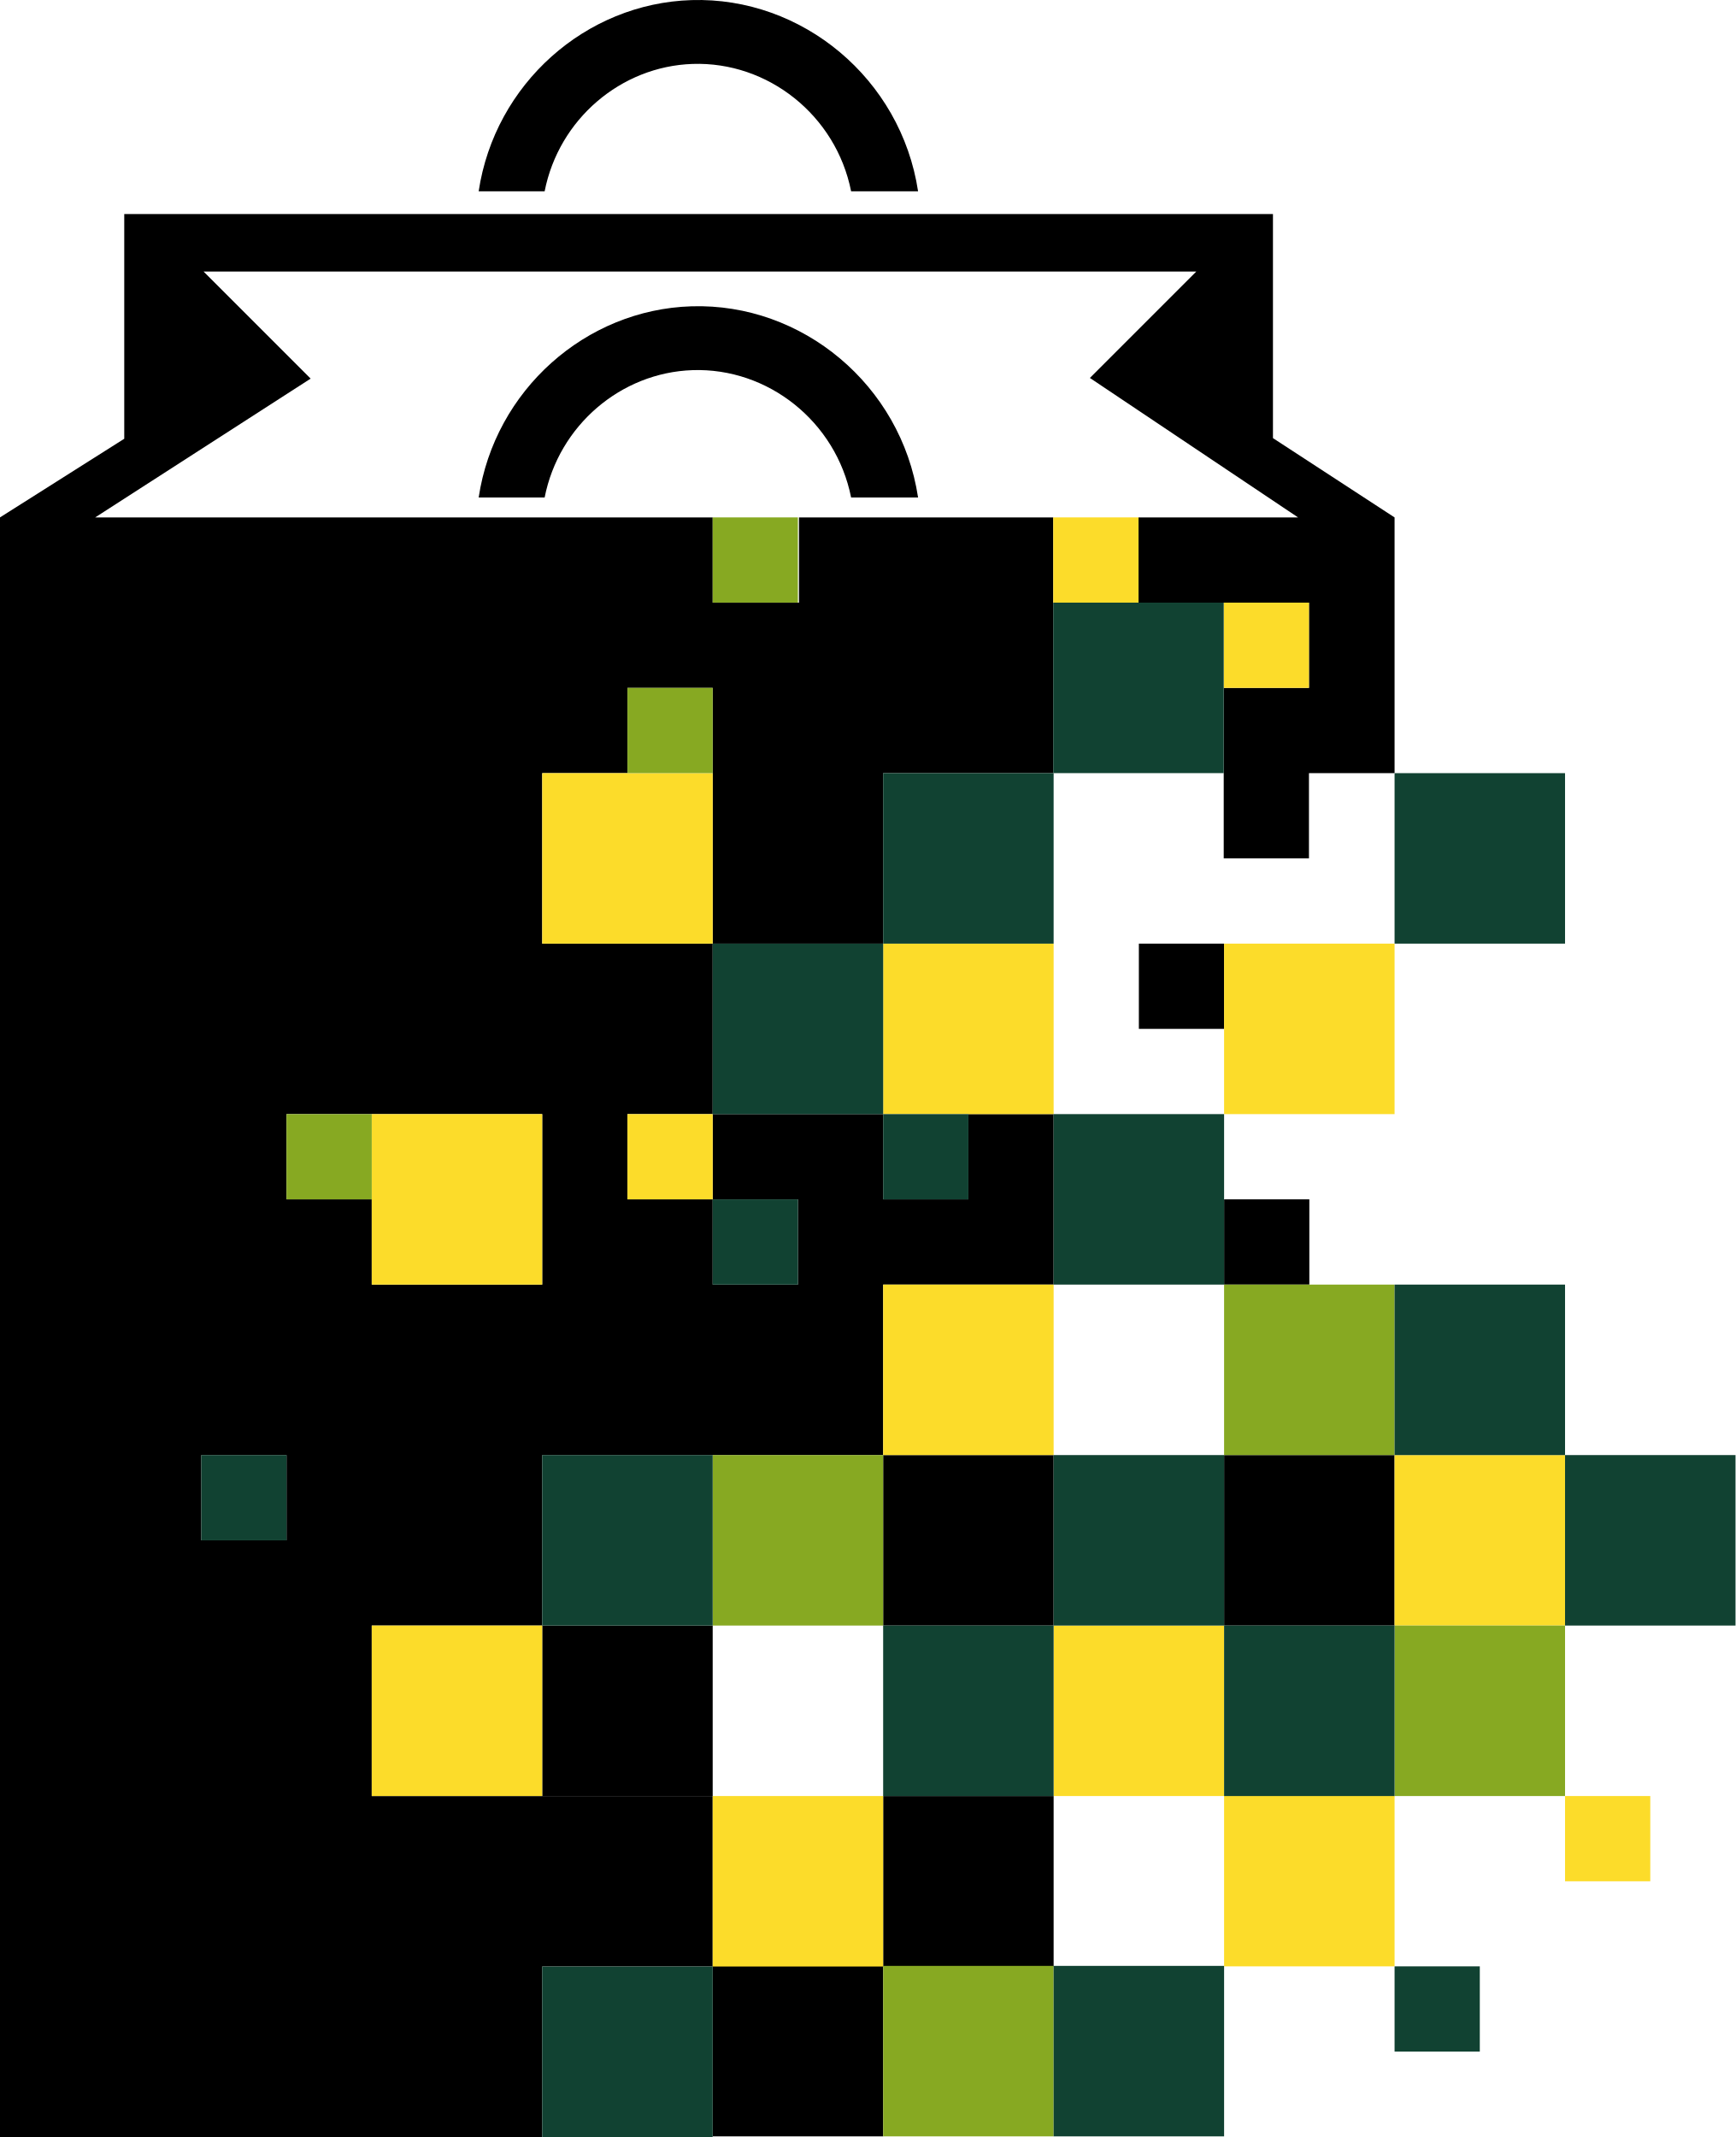
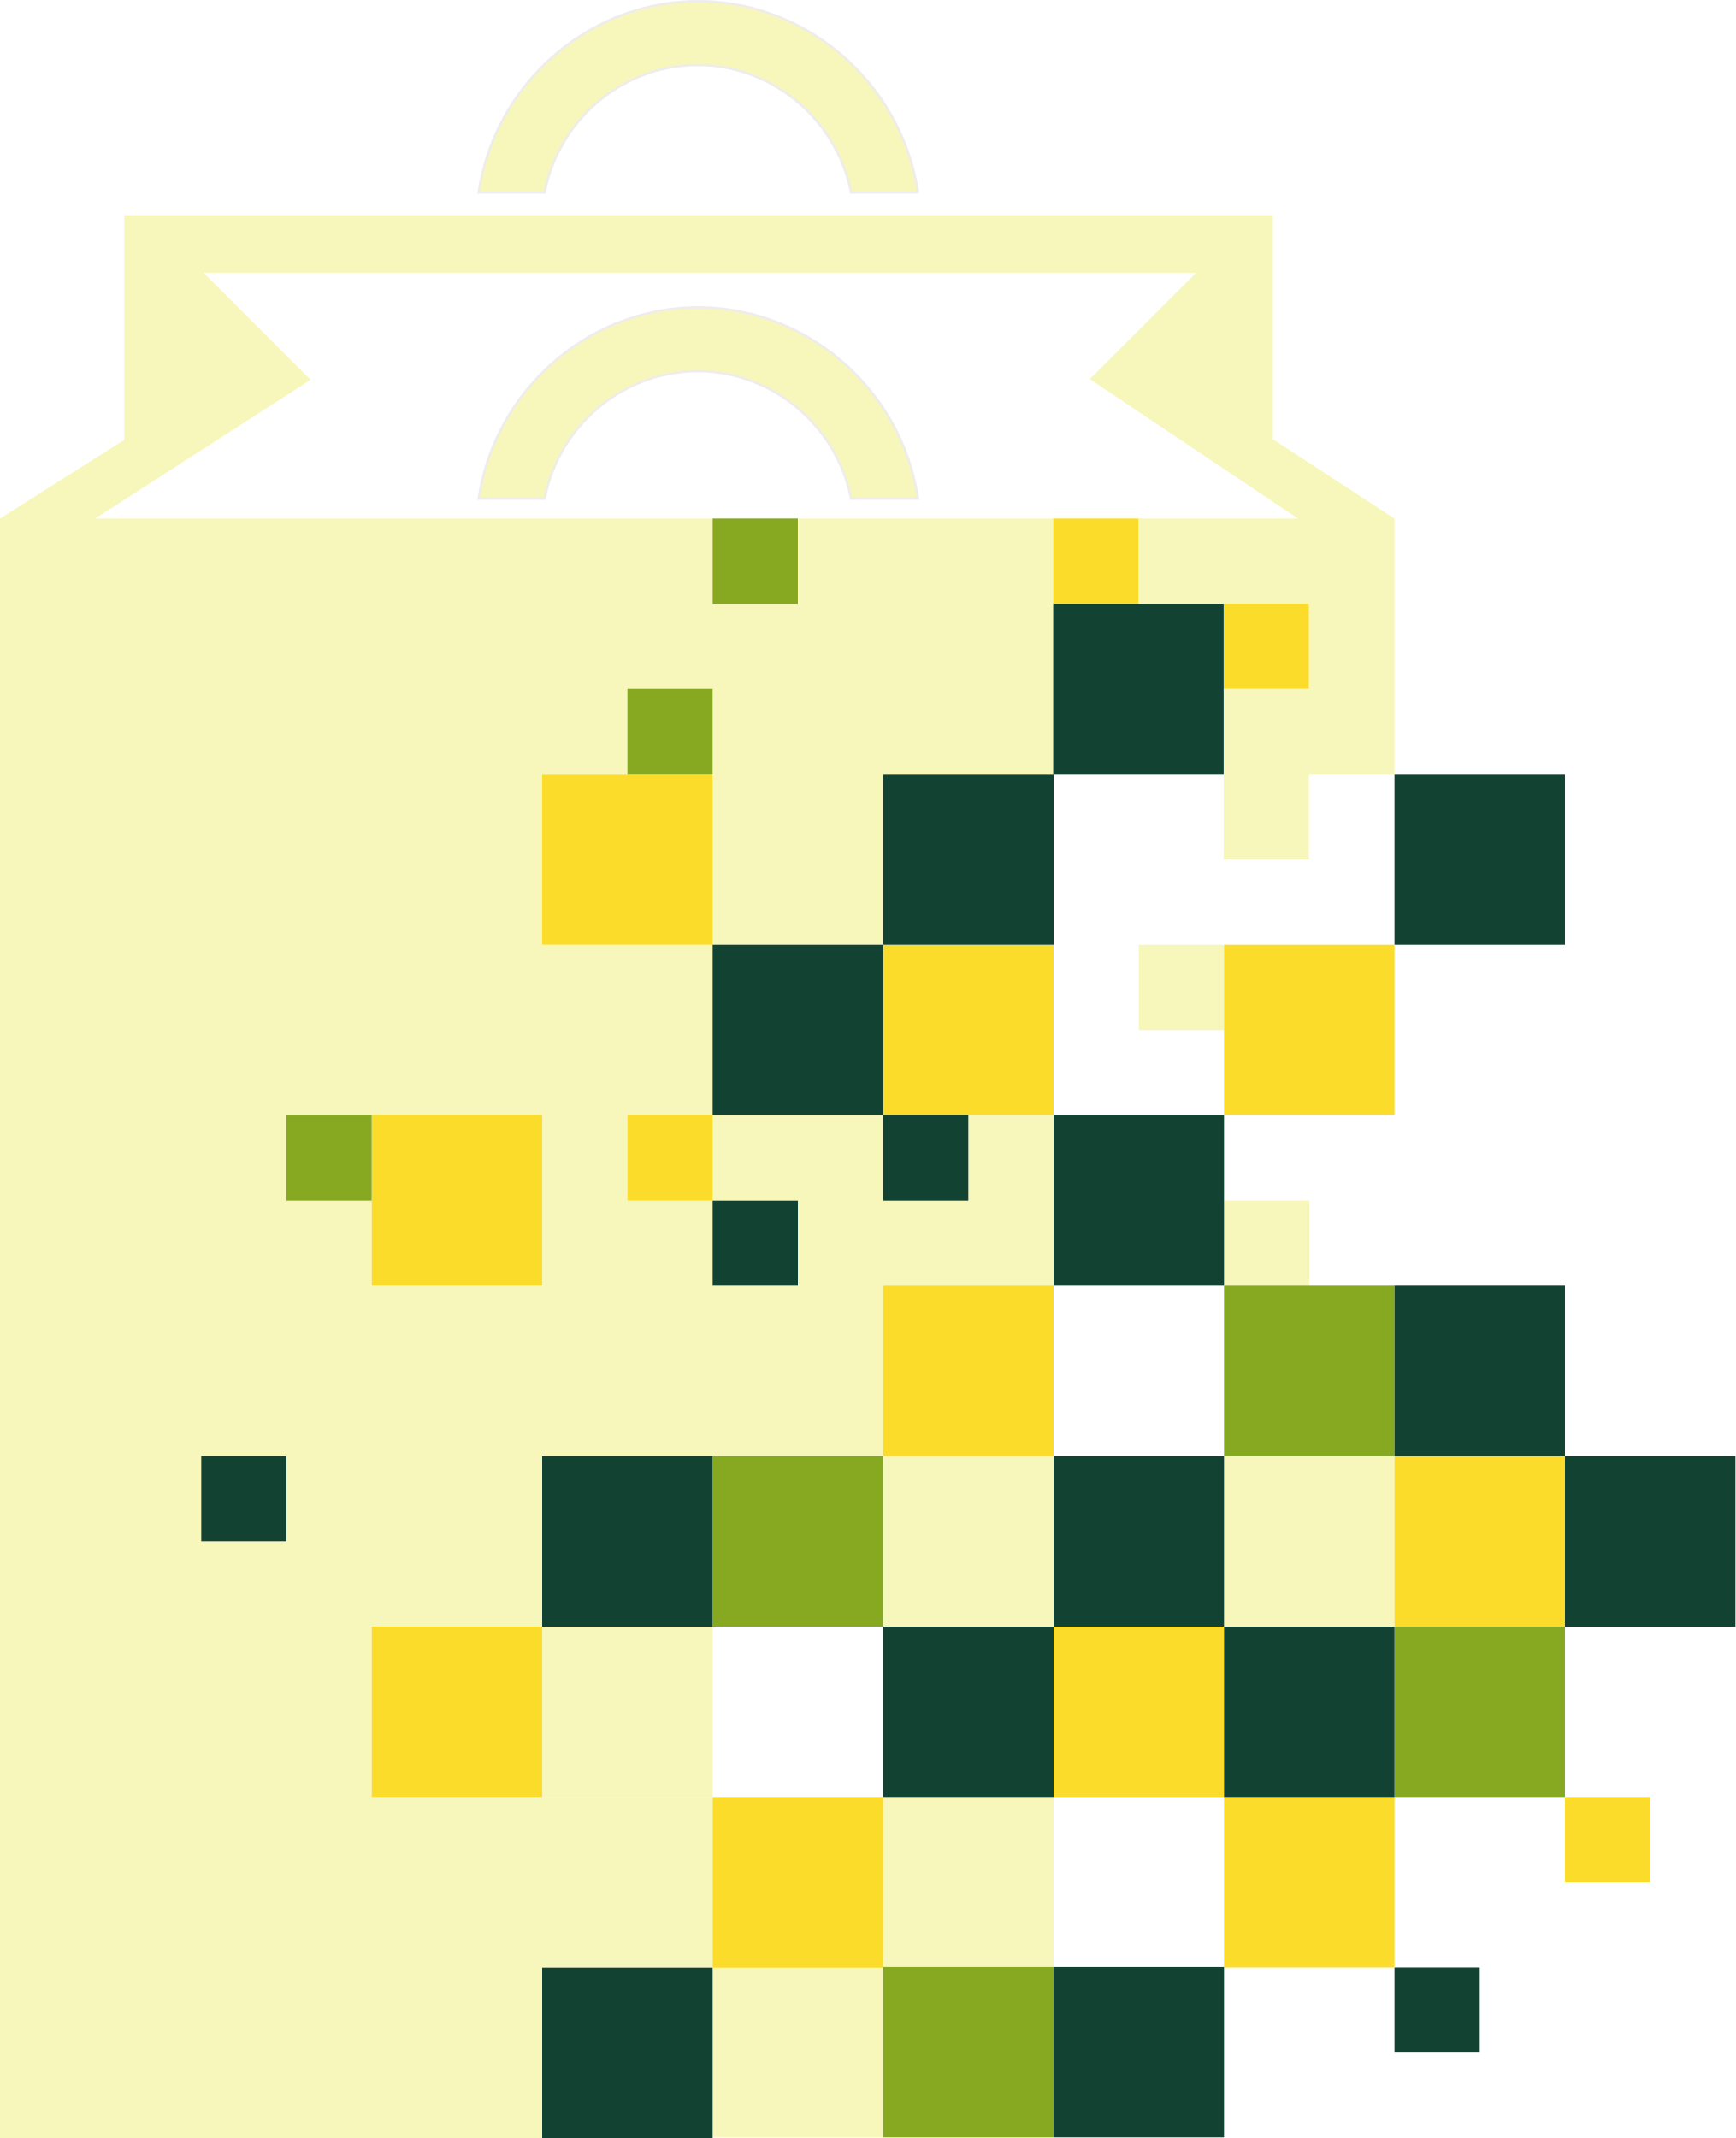
- <svg xmlns="http://www.w3.org/2000/svg" id="Layer_2" data-name="Layer 2" viewBox="0 0 737.08 907.54">
+ <svg xmlns="http://www.w3.org/2000/svg" id="Layer_2" data-name="Layer 2" viewBox="0 0 737.08 908.04">
  <defs>
    <style>
      .cls-1, .cls-2, .cls-3, .cls-4 {
        stroke-width: 0px;
+       }
+ 
+       .cls-1, .cls-5 {
+         fill: #f7f6bb;
      }

      .cls-2 {
        fill: #114232;
      }

      .cls-3 {
        fill: #87a922;
      }

+       .cls-5 {
+         stroke: #efecec;
+         stroke-miterlimit: 10;
+       }
+ 
      .cls-4 {
        fill: #fcdc2a;
      }
    </style>
  </defs>
-   <g id="Logo_Dark" data-name="Logo Dark">
+   <g id="Logo_Green" data-name="Logo Green">
    <g id="Box_BG" data-name="Box BG">
      <g id="Handles">
-         <path class="cls-1" d="M389.91,211.28c-7.23-47.76-49.15-82.65-96.23-81.2-44.99,1.38-83.53,35.61-90.39,81.2h28.02c6.04-30.61,32.37-53.06,62.82-54.09,32.05-1.08,60.93,21.82,67.34,54.09h28.44Z" />
-         <path class="cls-1" d="M389.91,81.25C382.68,33.49,340.75-1.4,293.68.04c-44.99,1.38-83.53,35.61-90.39,81.2h28.02c6.04-30.61,32.37-53.06,62.82-54.09,32.05-1.08,60.93,21.82,67.34,54.09h28.44Z" />
+         <path class="cls-5" d="M389.91,211.78c-7.23-47.76-49.15-82.65-96.23-81.2-44.99,1.38-83.53,35.61-90.39,81.2h28.02c6.04-30.61,32.37-53.06,62.82-54.09,32.05-1.08,60.93,21.82,67.34,54.09h28.44Z" />
+         <path class="cls-5" d="M389.91,81.75C382.68,33.99,340.75-.9,293.68.54c-44.99,1.38-83.53,35.61-90.39,81.2h28.02c6.04-30.61,32.37-53.06,62.82-54.09,32.05-1.08,60.93,21.82,67.34,54.09h28.44Z" />
      </g>
      <g>
-         <rect class="cls-1" x="483.68" y="400.74" width="36.2" height="36.2" />
-         <rect class="cls-1" x="519.88" y="509.34" width="36.2" height="36.2" />
-         <rect class="cls-1" x="375.08" y="617.94" width="72.4" height="72.4" />
-         <rect class="cls-1" x="375.08" y="762.74" width="72.4" height="72.4" />
-         <rect class="cls-1" x="519.88" y="617.94" width="72.4" height="72.4" />
-         <rect class="cls-1" x="302.68" y="834.87" width="72.4" height="72.4" />
-         <rect class="cls-1" x="230.28" y="690.34" width="72.4" height="72.4" />
-         <path class="cls-1" d="M540.63,186.05v-95.16H52.77v95.44L0,219.73v687.81h230.28v-72.4h72.4v-72.4h-144.8v-72.4h72.4v-72.4h144.8v-72.4h72.4v-72.4h-36.2v36.2h-36.2v-36.2h-72.4v36.2h36.2v36.2h-36.2v-36.2h-36.2v-36.2h36.2v-72.4h-72.4v-72.4h36.2v-36.2h36.2v108.6h72.4v-72.4h72.24v-108.6h-107.99v36.2h-36.65v-36.2H40.42l91.51-58.95-45.47-45.47h421.61l-45.19,45.19,88.42,59.23h-67.78v36.2h72.4v36.2h-36.2v72.4h36.2v-36.2h36.36v-108.6l-51.65-33.68ZM121.68,473.14h108.6v72.4h-72.4v-36.2h-36.2v-36.2ZM121.68,617.94v36.2h-36.2v-36.2h36.2Z" />
+         <rect class="cls-1" x="483.68" y="401.24" width="36.2" height="36.2" />
+         <rect class="cls-1" x="519.88" y="509.84" width="36.2" height="36.2" />
+         <rect class="cls-1" x="375.08" y="618.44" width="72.4" height="72.4" />
+         <rect class="cls-1" x="375.08" y="763.24" width="72.4" height="72.4" />
+         <rect class="cls-1" x="519.88" y="618.44" width="72.4" height="72.4" />
+         <rect class="cls-1" x="302.68" y="835.37" width="72.4" height="72.4" />
+         <rect class="cls-1" x="230.28" y="690.84" width="72.4" height="72.4" />
+         <path class="cls-1" d="M540.63,186.55v-95.16H52.77v95.44L0,220.23v687.81h230.28v-72.4h72.4v-72.4h-144.8v-72.4h72.4v-72.4h144.8v-72.4h72.4v-72.4h-36.2v36.2h-36.2v-36.2h-72.4v36.2h36.2v36.2h-36.2v-36.2h-36.2v-36.2h36.2v-72.4h-72.4v-72.4h36.2v-36.2h36.2v108.6h72.4v-72.4h72.24v-108.6h-107.99v36.2h-36.65v-36.2H40.42l91.51-58.95-45.47-45.47h421.61l-45.19,45.19,88.42,59.23h-67.78v36.2h72.4v36.2h-36.2v72.4h36.2v-36.2h36.36v-108.6l-51.65-33.68ZM121.68,473.64h108.6v72.4h-72.4v-36.2h-36.2v-36.2ZM121.68,618.44v36.2h-36.2v-36.2h36.2Z" />
      </g>
    </g>
    <g id="Light_Boxes" data-name="Light Boxes">
-       <rect class="cls-4" x="447.32" y="219.73" width="36.2" height="36.2" />
-       <rect class="cls-4" x="519.72" y="255.93" width="36.2" height="36.2" />
-       <rect class="cls-4" x="230.28" y="328.34" width="72.4" height="72.4" />
-       <rect class="cls-4" x="375.08" y="400.74" width="72.4" height="72.4" />
-       <rect class="cls-4" x="519.88" y="400.74" width="72.4" height="72.4" />
-       <rect class="cls-4" x="266.48" y="473.14" width="36.2" height="36.2" />
-       <rect class="cls-4" x="157.88" y="473.14" width="72.4" height="72.4" />
-       <rect class="cls-4" x="375.08" y="545.54" width="72.4" height="72.4" />
-       <rect class="cls-4" x="592.28" y="617.94" width="72.4" height="72.4" />
-       <rect class="cls-4" x="447.48" y="690.34" width="72.4" height="72.4" />
-       <rect class="cls-4" x="519.88" y="762.67" width="72.4" height="72.4" />
-       <rect class="cls-4" x="664.68" y="762.74" width="36.2" height="36.2" />
-       <rect class="cls-4" x="302.68" y="762.74" width="72.4" height="72.4" />
-       <rect class="cls-4" x="157.88" y="690.34" width="72.4" height="72.4" />
+       <rect class="cls-4" x="447.32" y="220.23" width="36.2" height="36.2" />
+       <rect class="cls-4" x="519.72" y="256.43" width="36.2" height="36.2" />
+       <rect class="cls-4" x="230.28" y="328.84" width="72.4" height="72.4" />
+       <rect class="cls-4" x="375.08" y="401.24" width="72.4" height="72.4" />
+       <rect class="cls-4" x="519.88" y="401.24" width="72.4" height="72.4" />
+       <rect class="cls-4" x="266.48" y="473.64" width="36.2" height="36.2" />
+       <rect class="cls-4" x="157.88" y="473.64" width="72.4" height="72.4" />
+       <rect class="cls-4" x="375.08" y="546.04" width="72.4" height="72.4" />
+       <rect class="cls-4" x="592.28" y="618.44" width="72.4" height="72.4" />
+       <rect class="cls-4" x="447.48" y="690.84" width="72.4" height="72.4" />
+       <rect class="cls-4" x="519.88" y="763.17" width="72.4" height="72.4" />
+       <rect class="cls-4" x="664.68" y="763.24" width="36.2" height="36.2" />
+       <rect class="cls-4" x="302.68" y="763.24" width="72.4" height="72.4" />
+       <rect class="cls-4" x="157.88" y="690.84" width="72.4" height="72.4" />
    </g>
    <g id="Mid_Boxes" data-name="Mid Boxes">
-       <rect class="cls-3" x="302.68" y="219.73" width="36.2" height="36.2" />
-       <rect class="cls-3" x="121.68" y="473.14" width="36.2" height="36.2" />
-       <rect class="cls-3" x="519.88" y="545.54" width="72.4" height="72.4" />
-       <rect class="cls-3" x="302.68" y="617.94" width="72.4" height="72.4" />
-       <rect class="cls-3" x="375.08" y="834.87" width="72.4" height="72.4" />
-       <rect class="cls-3" x="592.28" y="690.34" width="72.4" height="72.4" />
-       <rect class="cls-3" x="266.48" y="292.13" width="36.2" height="36.2" />
+       <rect class="cls-3" x="302.68" y="220.23" width="36.2" height="36.2" />
+       <rect class="cls-3" x="121.68" y="473.64" width="36.2" height="36.2" />
+       <rect class="cls-3" x="519.88" y="546.04" width="72.4" height="72.4" />
+       <rect class="cls-3" x="302.68" y="618.44" width="72.4" height="72.4" />
+       <rect class="cls-3" x="375.08" y="835.37" width="72.4" height="72.4" />
+       <rect class="cls-3" x="592.28" y="690.84" width="72.4" height="72.4" />
+       <rect class="cls-3" x="266.48" y="292.63" width="36.2" height="36.2" />
    </g>
    <g id="Dark_Boxes" data-name="Dark Boxes">
-       <rect class="cls-2" x="447.32" y="255.93" width="72.4" height="72.4" />
-       <rect class="cls-2" x="375.08" y="328.34" width="72.4" height="72.4" />
-       <rect class="cls-2" x="302.68" y="400.74" width="72.4" height="72.4" />
-       <rect class="cls-2" x="447.48" y="473.14" width="72.4" height="72.4" />
-       <rect class="cls-2" x="375.08" y="473.14" width="36.2" height="36.2" />
-       <rect class="cls-2" x="302.68" y="509.34" width="36.2" height="36.2" />
-       <rect class="cls-2" x="85.48" y="617.94" width="36.2" height="36.2" />
-       <rect class="cls-2" x="230.28" y="617.94" width="72.4" height="72.4" />
-       <rect class="cls-2" x="447.48" y="617.94" width="72.4" height="72.4" />
-       <rect class="cls-2" x="375.08" y="690.34" width="72.4" height="72.4" />
-       <rect class="cls-2" x="519.88" y="690.34" width="72.4" height="72.4" />
-       <rect class="cls-2" x="664.68" y="617.94" width="72.4" height="72.4" />
-       <rect class="cls-2" x="230.28" y="835.14" width="72.4" height="72.4" />
-       <rect class="cls-2" x="447.48" y="834.87" width="72.4" height="72.4" />
-       <rect class="cls-2" x="592.28" y="835.07" width="36.2" height="36.2" />
-       <rect class="cls-2" x="592.28" y="545.54" width="72.4" height="72.4" />
-       <rect class="cls-2" x="592.28" y="328.34" width="72.4" height="72.4" />
+       <rect class="cls-2" x="447.32" y="256.43" width="72.4" height="72.4" />
+       <rect class="cls-2" x="375.08" y="328.84" width="72.4" height="72.4" />
+       <rect class="cls-2" x="302.68" y="401.24" width="72.4" height="72.4" />
+       <rect class="cls-2" x="447.48" y="473.64" width="72.4" height="72.4" />
+       <rect class="cls-2" x="375.08" y="473.64" width="36.2" height="36.2" />
+       <rect class="cls-2" x="302.68" y="509.84" width="36.2" height="36.2" />
+       <rect class="cls-2" x="85.48" y="618.44" width="36.2" height="36.2" />
+       <rect class="cls-2" x="230.28" y="618.44" width="72.4" height="72.4" />
+       <rect class="cls-2" x="447.48" y="618.44" width="72.4" height="72.4" />
+       <rect class="cls-2" x="375.08" y="690.84" width="72.4" height="72.4" />
+       <rect class="cls-2" x="519.88" y="690.84" width="72.4" height="72.4" />
+       <rect class="cls-2" x="664.68" y="618.44" width="72.4" height="72.4" />
+       <rect class="cls-2" x="230.28" y="835.64" width="72.4" height="72.4" />
+       <rect class="cls-2" x="447.48" y="835.37" width="72.4" height="72.4" />
+       <rect class="cls-2" x="592.28" y="835.57" width="36.2" height="36.2" />
+       <rect class="cls-2" x="592.28" y="546.04" width="72.4" height="72.4" />
+       <rect class="cls-2" x="592.28" y="328.84" width="72.4" height="72.4" />
    </g>
  </g>
</svg>
